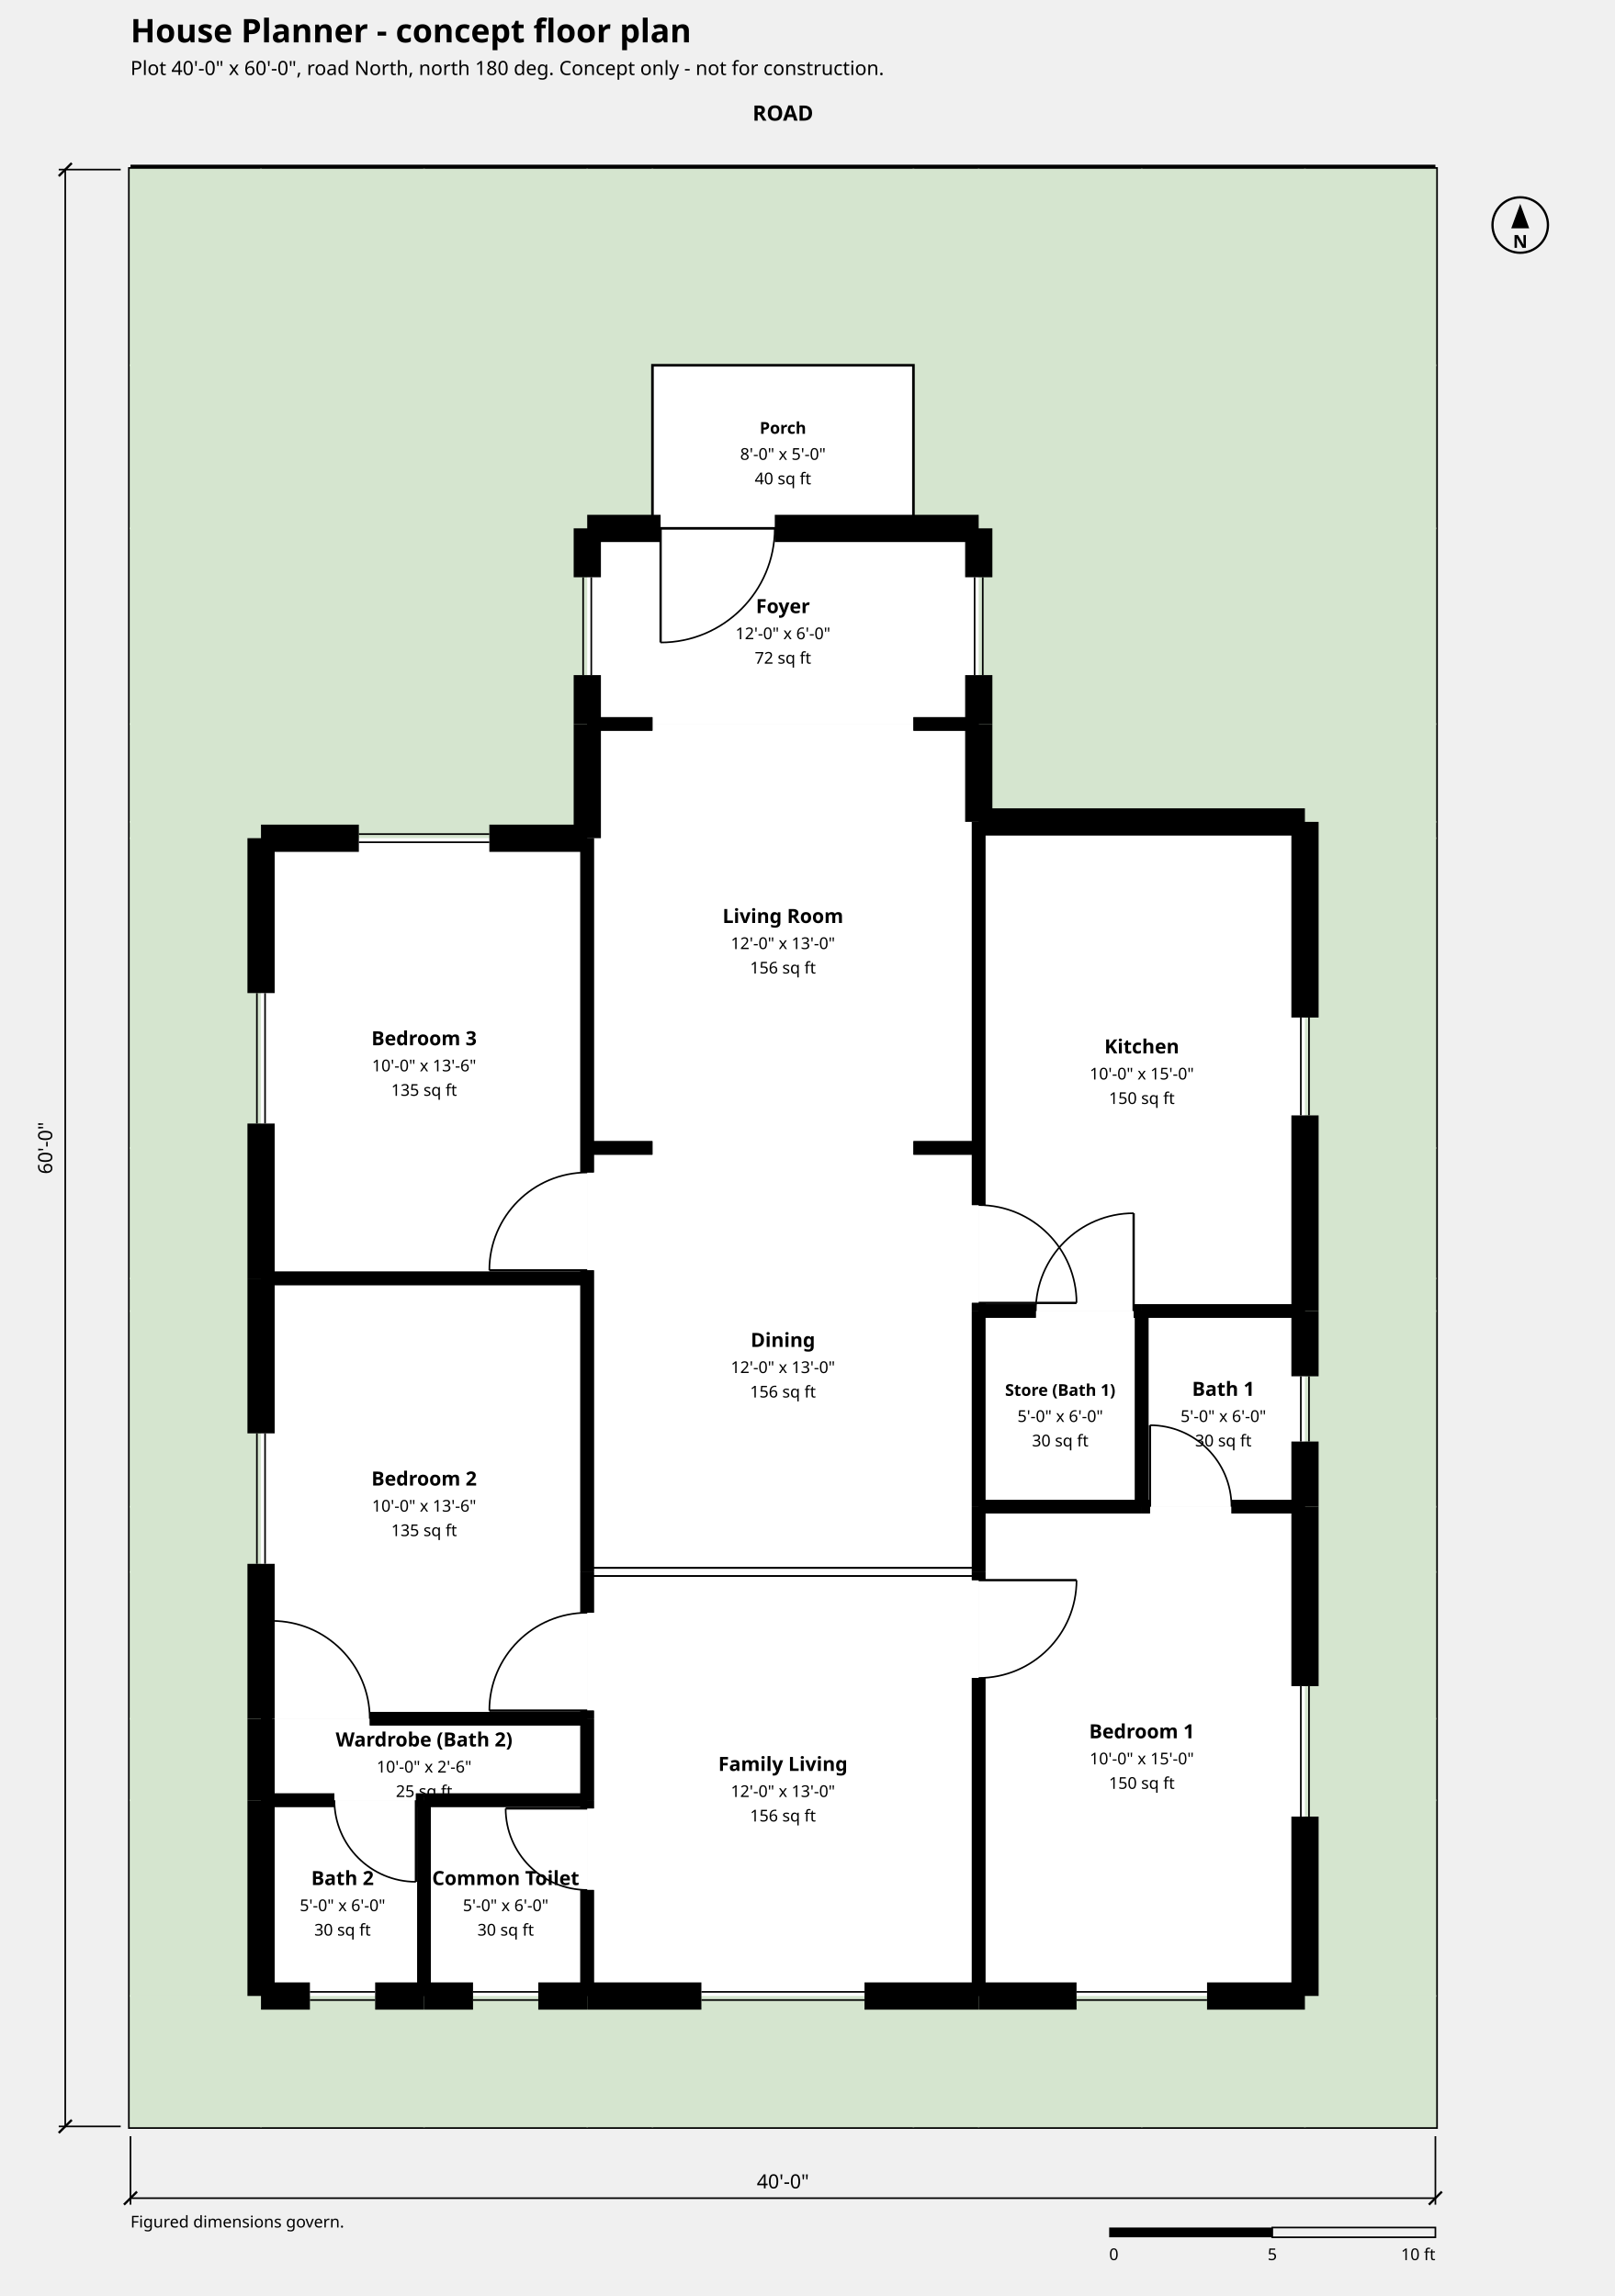
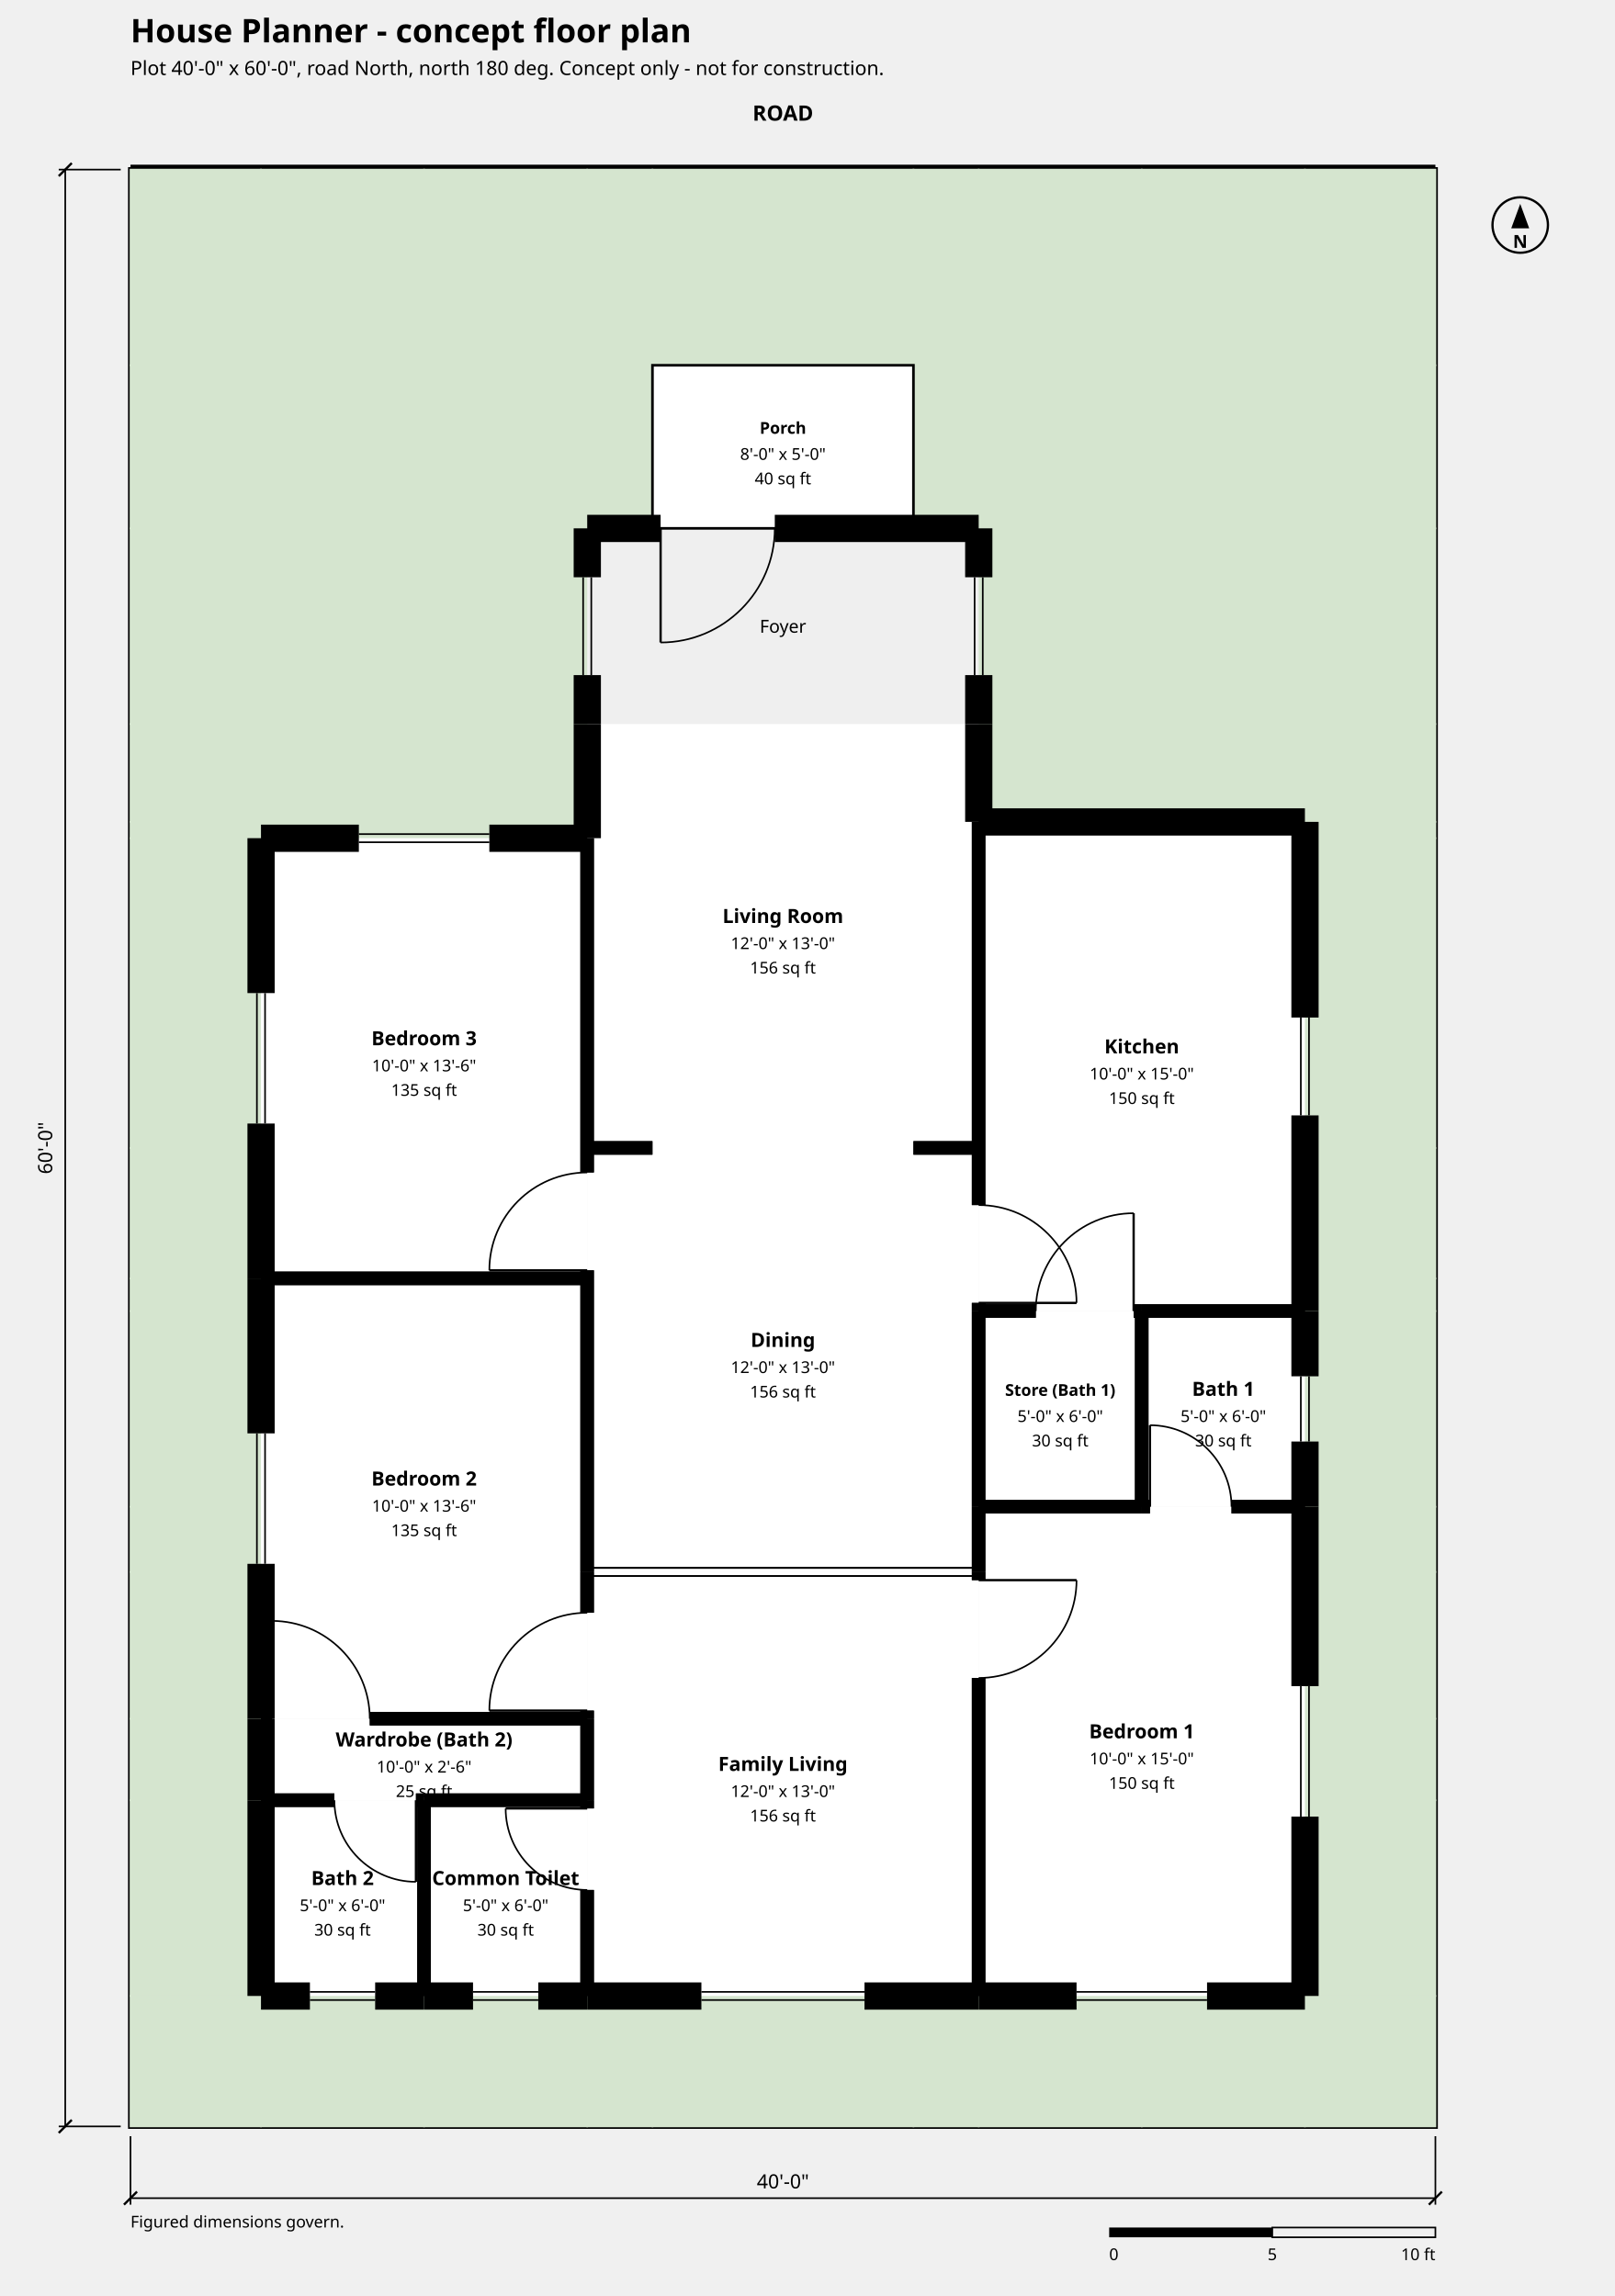
<svg xmlns="http://www.w3.org/2000/svg" viewBox="0 0 990 1408" style="width:100%;height:auto;max-width:960px;background:#fff" font-family="sans-serif">
  <text x="80" y="26" font-size="20" font-weight="bold">House Planner - concept floor plan</text>
  <text x="80" y="46" font-size="12">Plot 40'-0" x 60'-0", road North, north 180 deg. Concept only - not for construction.</text>
  <rect x="80.0" y="104.0" width="800.0" height="1200.0" fill="none" stroke="#000" stroke-width="3" />
  <rect x="110.0" y="224.0" width="740.0" height="1000.0" fill="none" stroke="#000" stroke-width="1.2" stroke-dasharray="7 4" />
  <text x="114.0" y="238.0" font-size="10">setback line</text>
  <line x1="80.0" y1="104.0" x2="880.0" y2="104.0" stroke="#000" stroke-width="6" />
  <text x="480.0" y="74.0" font-size="13" font-weight="bold" text-anchor="middle">ROAD</text>
  <rect x="79.5" y="103.5" width="81.0" height="121.0" fill="#d5e5cf" stroke="none" />
  <rect x="79.5" y="223.5" width="81.0" height="101.0" fill="#d5e5cf" stroke="none" />
  <rect x="79.5" y="323.5" width="81.0" height="121.0" fill="#d5e5cf" stroke="none" />
  <rect x="79.5" y="443.5" width="81.0" height="61.0" fill="#d5e5cf" stroke="none" />
  <rect x="79.5" y="503.5" width="81.0" height="11.0" fill="#d5e5cf" stroke="none" />
  <rect x="79.5" y="513.5" width="81.0" height="191.0" fill="#d5e5cf" stroke="none" />
  <rect x="79.5" y="703.5" width="81.0" height="81.0" fill="#d5e5cf" stroke="none" />
  <rect x="79.5" y="783.5" width="81.0" height="21.0" fill="#d5e5cf" stroke="none" />
  <rect x="79.5" y="803.5" width="81.0" height="121.0" fill="#d5e5cf" stroke="none" />
  <rect x="79.5" y="923.5" width="81.0" height="41.0" fill="#d5e5cf" stroke="none" />
  <rect x="79.5" y="963.5" width="81.0" height="91.0" fill="#d5e5cf" stroke="none" />
  <rect x="79.5" y="1053.5" width="81.0" height="51.0" fill="#d5e5cf" stroke="none" />
  <rect x="79.5" y="1103.5" width="81.0" height="121.0" fill="#d5e5cf" stroke="none" />
  <rect x="79.5" y="1223.5" width="81.0" height="81.0" fill="#d5e5cf" stroke="none" />
  <rect x="159.5" y="103.5" width="101.0" height="121.0" fill="#d5e5cf" stroke="none" />
  <rect x="159.5" y="223.5" width="101.0" height="101.0" fill="#d5e5cf" stroke="none" />
  <rect x="159.5" y="323.5" width="101.0" height="121.0" fill="#d5e5cf" stroke="none" />
  <rect x="159.5" y="443.5" width="101.0" height="61.0" fill="#d5e5cf" stroke="none" />
  <rect x="159.5" y="503.5" width="101.0" height="11.0" fill="#d5e5cf" stroke="none" />
  <rect x="159.5" y="1223.5" width="101.0" height="81.0" fill="#d5e5cf" stroke="none" />
  <rect x="259.5" y="103.5" width="101.0" height="121.0" fill="#d5e5cf" stroke="none" />
  <rect x="259.5" y="223.5" width="101.0" height="101.0" fill="#d5e5cf" stroke="none" />
  <rect x="259.5" y="323.5" width="101.0" height="121.0" fill="#d5e5cf" stroke="none" />
  <rect x="259.5" y="443.5" width="101.0" height="61.0" fill="#d5e5cf" stroke="none" />
  <rect x="259.5" y="503.5" width="101.0" height="11.0" fill="#d5e5cf" stroke="none" />
  <rect x="259.5" y="1223.5" width="101.0" height="81.0" fill="#d5e5cf" stroke="none" />
  <rect x="359.5" y="103.5" width="41.0" height="121.0" fill="#d5e5cf" stroke="none" />
  <rect x="359.5" y="223.5" width="41.0" height="101.0" fill="#d5e5cf" stroke="none" />
  <rect x="359.5" y="1223.5" width="41.0" height="81.0" fill="#d5e5cf" stroke="none" />
  <rect x="399.5" y="103.5" width="161.0" height="121.0" fill="#d5e5cf" stroke="none" />
  <rect x="399.5" y="1223.5" width="161.0" height="81.0" fill="#d5e5cf" stroke="none" />
  <rect x="559.5" y="103.5" width="41.0" height="121.0" fill="#d5e5cf" stroke="none" />
  <rect x="559.5" y="223.5" width="41.0" height="101.0" fill="#d5e5cf" stroke="none" />
  <rect x="559.5" y="1223.5" width="41.0" height="81.0" fill="#d5e5cf" stroke="none" />
  <rect x="599.5" y="103.5" width="101.0" height="121.0" fill="#d5e5cf" stroke="none" />
  <rect x="599.5" y="223.5" width="101.0" height="101.0" fill="#d5e5cf" stroke="none" />
  <rect x="599.5" y="323.5" width="101.0" height="121.0" fill="#d5e5cf" stroke="none" />
  <rect x="599.5" y="443.5" width="101.0" height="61.0" fill="#d5e5cf" stroke="none" />
  <rect x="599.5" y="1223.5" width="101.0" height="81.0" fill="#d5e5cf" stroke="none" />
  <rect x="699.5" y="103.5" width="101.0" height="121.0" fill="#d5e5cf" stroke="none" />
  <rect x="699.5" y="223.5" width="101.0" height="101.0" fill="#d5e5cf" stroke="none" />
  <rect x="699.5" y="323.5" width="101.0" height="121.0" fill="#d5e5cf" stroke="none" />
  <rect x="699.5" y="443.5" width="101.0" height="61.0" fill="#d5e5cf" stroke="none" />
  <rect x="699.5" y="1223.5" width="101.0" height="81.0" fill="#d5e5cf" stroke="none" />
  <rect x="799.5" y="103.5" width="81.0" height="121.0" fill="#d5e5cf" stroke="none" />
  <rect x="799.5" y="223.5" width="81.0" height="101.0" fill="#d5e5cf" stroke="none" />
  <rect x="799.5" y="323.5" width="81.0" height="121.0" fill="#d5e5cf" stroke="none" />
  <rect x="799.5" y="443.5" width="81.0" height="61.0" fill="#d5e5cf" stroke="none" />
  <rect x="799.5" y="503.5" width="81.0" height="11.0" fill="#d5e5cf" stroke="none" />
  <rect x="799.5" y="513.5" width="81.0" height="191.0" fill="#d5e5cf" stroke="none" />
  <rect x="799.5" y="703.5" width="81.0" height="81.0" fill="#d5e5cf" stroke="none" />
  <rect x="799.5" y="783.5" width="81.0" height="21.0" fill="#d5e5cf" stroke="none" />
  <rect x="799.5" y="803.5" width="81.0" height="121.0" fill="#d5e5cf" stroke="none" />
  <rect x="799.5" y="923.5" width="81.0" height="41.0" fill="#d5e5cf" stroke="none" />
  <rect x="799.5" y="963.5" width="81.0" height="91.0" fill="#d5e5cf" stroke="none" />
  <rect x="799.5" y="1053.5" width="81.0" height="51.0" fill="#d5e5cf" stroke="none" />
  <rect x="799.5" y="1103.5" width="81.0" height="121.0" fill="#d5e5cf" stroke="none" />
  <rect x="799.5" y="1223.5" width="81.0" height="81.0" fill="#d5e5cf" stroke="none" />
  <g>
-     <rect x="360.0" y="324.0" width="240.0" height="120.0" fill="#fff" stroke="none" />
-     <text x="480.0" y="376.0" font-size="12" font-weight="bold" text-anchor="middle">Foyer</text>
-     <text x="480.0" y="392.0" font-size="10" text-anchor="middle">12'-0" x 6'-0"</text>
-     <text x="480.0" y="407.0" font-size="10" text-anchor="middle">72 sq ft</text>
+     <rect x="360.0" y="324.0" width="240.0" height="120.0" fill="#efefef" stroke="none" />
+     <text x="480.0" y="388.0" font-size="11" text-anchor="middle">Foyer</text>
  </g>
  <g>
    <rect x="360.0" y="444.0" width="240.0" height="260.0" fill="#fff" stroke="none" />
    <text x="480.0" y="566.0" font-size="12" font-weight="bold" text-anchor="middle">Living Room</text>
    <text x="480.0" y="582.0" font-size="10" text-anchor="middle">12'-0" x 13'-0"</text>
    <text x="480.0" y="597.0" font-size="10" text-anchor="middle">156 sq ft</text>
  </g>
  <g>
    <rect x="360.0" y="704.0" width="240.0" height="260.0" fill="#fff" stroke="none" />
    <text x="480.0" y="826.0" font-size="12" font-weight="bold" text-anchor="middle">Dining</text>
    <text x="480.0" y="842.0" font-size="10" text-anchor="middle">12'-0" x 13'-0"</text>
    <text x="480.0" y="857.0" font-size="10" text-anchor="middle">156 sq ft</text>
  </g>
  <g>
    <rect x="360.0" y="964.0" width="240.0" height="260.0" fill="#fff" stroke="none" />
    <text x="480.0" y="1086.0" font-size="12" font-weight="bold" text-anchor="middle">Family Living</text>
    <text x="480.0" y="1102.0" font-size="10" text-anchor="middle">12'-0" x 13'-0"</text>
    <text x="480.0" y="1117.0" font-size="10" text-anchor="middle">156 sq ft</text>
  </g>
  <g>
    <rect x="160.0" y="1104.0" width="100.0" height="120.0" fill="#fff" stroke="none" />
    <text x="210.0" y="1156.0" font-size="12" font-weight="bold" text-anchor="middle">Bath 2</text>
    <text x="210.0" y="1172.0" font-size="10" text-anchor="middle">5'-0" x 6'-0"</text>
    <text x="210.0" y="1187.0" font-size="10" text-anchor="middle">30 sq ft</text>
  </g>
  <g>
    <rect x="260.0" y="1104.0" width="100.0" height="120.0" fill="#fff" stroke="none" />
    <text x="310.0" y="1156.0" font-size="12" font-weight="bold" text-anchor="middle">Common Toilet</text>
    <text x="310.0" y="1172.0" font-size="10" text-anchor="middle">5'-0" x 6'-0"</text>
    <text x="310.0" y="1187.0" font-size="10" text-anchor="middle">30 sq ft</text>
  </g>
  <g>
    <rect x="160.0" y="1054.0" width="200.0" height="50.0" fill="#fff" stroke="none" />
    <text x="260.0" y="1071.0" font-size="12" font-weight="bold" text-anchor="middle">Wardrobe (Bath 2)</text>
    <text x="260.0" y="1087.0" font-size="10" text-anchor="middle">10'-0" x 2'-6"</text>
    <text x="260.0" y="1102.0" font-size="10" text-anchor="middle">25 sq ft</text>
  </g>
  <g>
    <rect x="160.0" y="784.0" width="200.0" height="270.0" fill="#fff" stroke="none" />
    <text x="260.0" y="911.0" font-size="12" font-weight="bold" text-anchor="middle">Bedroom 2</text>
    <text x="260.0" y="927.0" font-size="10" text-anchor="middle">10'-0" x 13'-6"</text>
    <text x="260.0" y="942.0" font-size="10" text-anchor="middle">135 sq ft</text>
  </g>
  <g>
    <rect x="160.0" y="514.0" width="200.0" height="270.0" fill="#fff" stroke="none" />
    <text x="260.0" y="641.0" font-size="12" font-weight="bold" text-anchor="middle">Bedroom 3</text>
    <text x="260.0" y="657.0" font-size="10" text-anchor="middle">10'-0" x 13'-6"</text>
    <text x="260.0" y="672.0" font-size="10" text-anchor="middle">135 sq ft</text>
  </g>
  <g>
    <rect x="600.0" y="924.0" width="200.0" height="300.0" fill="#fff" stroke="none" />
    <text x="700.0" y="1066.0" font-size="12" font-weight="bold" text-anchor="middle">Bedroom 1</text>
    <text x="700.0" y="1082.0" font-size="10" text-anchor="middle">10'-0" x 15'-0"</text>
    <text x="700.0" y="1097.0" font-size="10" text-anchor="middle">150 sq ft</text>
  </g>
  <g>
    <rect x="700.0" y="804.0" width="100.0" height="120.0" fill="#fff" stroke="none" />
    <text x="750.0" y="856.0" font-size="12" font-weight="bold" text-anchor="middle">Bath 1</text>
    <text x="750.0" y="872.0" font-size="10" text-anchor="middle">5'-0" x 6'-0"</text>
    <text x="750.0" y="887.0" font-size="10" text-anchor="middle">30 sq ft</text>
  </g>
  <g>
    <rect x="600.0" y="804.0" width="100.0" height="120.0" fill="#fff" stroke="none" />
    <text x="650.0" y="856.0" font-size="10" font-weight="bold" text-anchor="middle">Store (Bath 1)</text>
    <text x="650.0" y="872.0" font-size="10" text-anchor="middle">5'-0" x 6'-0"</text>
    <text x="650.0" y="887.0" font-size="10" text-anchor="middle">30 sq ft</text>
  </g>
  <g>
    <rect x="600.0" y="504.0" width="200.0" height="300.0" fill="#fff" stroke="none" />
    <text x="700.0" y="646.0" font-size="12" font-weight="bold" text-anchor="middle">Kitchen</text>
    <text x="700.0" y="662.0" font-size="10" text-anchor="middle">10'-0" x 15'-0"</text>
    <text x="700.0" y="677.0" font-size="10" text-anchor="middle">150 sq ft</text>
  </g>
  <g>
    <rect x="400.0" y="224.0" width="160.0" height="100.0" fill="#fff" stroke="#000" stroke-width="1.6" />
    <text x="480.0" y="266.0" font-size="10" font-weight="bold" text-anchor="middle">Porch</text>
    <text x="480.0" y="282.0" font-size="10" text-anchor="middle">8'-0" x 5'-0"</text>
    <text x="480.0" y="297.0" font-size="10" text-anchor="middle">40 sq ft</text>
  </g>
-   <rect x="360.0" y="439.8" width="40.0" height="8.3" fill="#000" stroke="none" />
-   <rect x="560.0" y="439.8" width="40.0" height="8.3" fill="#000" stroke="none" />
  <rect x="360.0" y="315.7" width="45.0" height="16.7" fill="#000" stroke="none" />
  <rect x="475.0" y="315.7" width="125.0" height="16.7" fill="#000" stroke="none" />
  <rect x="591.7" y="324.0" width="16.7" height="30.0" fill="#000" stroke="none" />
  <rect x="591.7" y="414.0" width="16.7" height="30.0" fill="#000" stroke="none" />
  <rect x="351.7" y="324.0" width="16.7" height="30.0" fill="#000" stroke="none" />
  <rect x="351.7" y="414.0" width="16.7" height="30.0" fill="#000" stroke="none" />
  <rect x="360.0" y="699.8" width="40.0" height="8.3" fill="#000" stroke="none" />
  <rect x="560.0" y="699.8" width="40.0" height="8.3" fill="#000" stroke="none" />
-   <rect x="360.0" y="439.8" width="40.0" height="8.3" fill="#000" stroke="none" />
-   <rect x="560.0" y="439.8" width="40.0" height="8.3" fill="#000" stroke="none" />
  <rect x="591.7" y="444.0" width="16.7" height="60.0" fill="#000" stroke="none" />
  <rect x="595.8" y="504.0" width="8.3" height="200.0" fill="#000" stroke="none" />
  <rect x="351.7" y="444.0" width="16.7" height="70.0" fill="#000" stroke="none" />
  <rect x="355.8" y="514.0" width="8.3" height="190.0" fill="#000" stroke="none" />
  <line x1="360.0" y1="966.5" x2="600.0" y2="966.5" stroke="#000" stroke-width="1" />
  <line x1="360.0" y1="961.5" x2="600.0" y2="961.5" stroke="#000" stroke-width="1" />
  <rect x="360.0" y="699.8" width="40.0" height="8.3" fill="#000" stroke="none" />
  <rect x="560.0" y="699.8" width="40.0" height="8.3" fill="#000" stroke="none" />
  <rect x="595.8" y="924.0" width="8.3" height="40.0" fill="#000" stroke="none" />
  <rect x="595.8" y="804.0" width="8.3" height="120.0" fill="#000" stroke="none" />
  <rect x="595.8" y="704.0" width="8.3" height="35.0" fill="#000" stroke="none" />
  <rect x="595.8" y="799.0" width="8.3" height="5.0" fill="#000" stroke="none" />
  <rect x="355.8" y="784.0" width="8.3" height="180.0" fill="#000" stroke="none" />
  <rect x="355.8" y="704.0" width="8.3" height="15.0" fill="#000" stroke="none" />
  <rect x="355.8" y="779.0" width="8.3" height="5.0" fill="#000" stroke="none" />
  <rect x="360.0" y="1215.7" width="70.0" height="16.7" fill="#000" stroke="none" />
  <rect x="530.0" y="1215.7" width="70.0" height="16.7" fill="#000" stroke="none" />
  <line x1="360.0" y1="966.5" x2="600.0" y2="966.5" stroke="#000" stroke-width="1" />
  <line x1="360.0" y1="961.5" x2="600.0" y2="961.5" stroke="#000" stroke-width="1" />
  <rect x="595.8" y="964.0" width="8.3" height="5.0" fill="#000" stroke="none" />
  <rect x="595.8" y="1029.0" width="8.3" height="195.0" fill="#000" stroke="none" />
  <rect x="355.8" y="1104.0" width="8.3" height="5.0" fill="#000" stroke="none" />
  <rect x="355.8" y="1159.0" width="8.3" height="65.0" fill="#000" stroke="none" />
  <rect x="355.8" y="1054.0" width="8.3" height="50.0" fill="#000" stroke="none" />
  <rect x="355.8" y="964.0" width="8.3" height="25.0" fill="#000" stroke="none" />
  <rect x="355.8" y="1049.0" width="8.3" height="5.0" fill="#000" stroke="none" />
  <rect x="160.0" y="1215.7" width="30.0" height="16.7" fill="#000" stroke="none" />
  <rect x="230.0" y="1215.7" width="30.0" height="16.7" fill="#000" stroke="none" />
  <rect x="160.0" y="1099.8" width="45.0" height="8.3" fill="#000" stroke="none" />
  <rect x="255.0" y="1099.8" width="5.0" height="8.3" fill="#000" stroke="none" />
  <rect x="255.8" y="1104.0" width="8.3" height="120.0" fill="#000" stroke="none" />
  <rect x="151.7" y="1104.0" width="16.7" height="120.0" fill="#000" stroke="none" />
  <rect x="260.0" y="1215.7" width="30.0" height="16.7" fill="#000" stroke="none" />
  <rect x="330.0" y="1215.7" width="30.0" height="16.7" fill="#000" stroke="none" />
  <rect x="260.0" y="1099.8" width="100.0" height="8.3" fill="#000" stroke="none" />
  <rect x="355.8" y="1104.0" width="8.3" height="5.0" fill="#000" stroke="none" />
  <rect x="355.8" y="1159.0" width="8.3" height="65.0" fill="#000" stroke="none" />
  <rect x="255.8" y="1104.0" width="8.3" height="120.0" fill="#000" stroke="none" />
  <rect x="160.0" y="1099.8" width="45.0" height="8.3" fill="#000" stroke="none" />
  <rect x="255.0" y="1099.8" width="5.0" height="8.3" fill="#000" stroke="none" />
  <rect x="260.0" y="1099.8" width="100.0" height="8.3" fill="#000" stroke="none" />
  <rect x="160.0" y="1049.8" width="6.7" height="8.3" fill="#000" stroke="none" />
  <rect x="226.7" y="1049.8" width="133.3" height="8.3" fill="#000" stroke="none" />
  <rect x="355.8" y="1054.0" width="8.3" height="50.0" fill="#000" stroke="none" />
  <rect x="151.7" y="1054.0" width="16.7" height="50.0" fill="#000" stroke="none" />
  <rect x="160.0" y="1049.8" width="6.7" height="8.3" fill="#000" stroke="none" />
  <rect x="226.7" y="1049.8" width="133.3" height="8.3" fill="#000" stroke="none" />
  <rect x="160.0" y="779.8" width="200.0" height="8.3" fill="#000" stroke="none" />
  <rect x="355.8" y="784.0" width="8.3" height="180.0" fill="#000" stroke="none" />
  <rect x="355.8" y="964.0" width="8.3" height="25.0" fill="#000" stroke="none" />
  <rect x="355.8" y="1049.0" width="8.3" height="5.0" fill="#000" stroke="none" />
  <rect x="151.7" y="784.0" width="16.7" height="95.0" fill="#000" stroke="none" />
  <rect x="151.7" y="959.0" width="16.7" height="95.0" fill="#000" stroke="none" />
  <rect x="160.0" y="779.8" width="200.0" height="8.3" fill="#000" stroke="none" />
  <rect x="160.0" y="505.7" width="60.0" height="16.7" fill="#000" stroke="none" />
  <rect x="300.0" y="505.7" width="60.0" height="16.7" fill="#000" stroke="none" />
  <rect x="355.8" y="514.0" width="8.3" height="190.0" fill="#000" stroke="none" />
  <rect x="355.8" y="704.0" width="8.3" height="15.0" fill="#000" stroke="none" />
  <rect x="355.8" y="779.0" width="8.3" height="5.0" fill="#000" stroke="none" />
  <rect x="151.7" y="514.0" width="16.7" height="95.0" fill="#000" stroke="none" />
  <rect x="151.7" y="689.0" width="16.7" height="95.0" fill="#000" stroke="none" />
  <rect x="600.0" y="1215.7" width="60.0" height="16.7" fill="#000" stroke="none" />
  <rect x="740.0" y="1215.7" width="60.0" height="16.7" fill="#000" stroke="none" />
  <rect x="700.0" y="919.8" width="5.0" height="8.3" fill="#000" stroke="none" />
  <rect x="755.0" y="919.8" width="45.0" height="8.3" fill="#000" stroke="none" />
  <rect x="600.0" y="919.8" width="100.0" height="8.3" fill="#000" stroke="none" />
  <rect x="791.7" y="924.0" width="16.7" height="110.0" fill="#000" stroke="none" />
  <rect x="791.7" y="1114.0" width="16.7" height="110.0" fill="#000" stroke="none" />
  <rect x="595.8" y="924.0" width="8.3" height="40.0" fill="#000" stroke="none" />
  <rect x="595.8" y="964.0" width="8.3" height="5.0" fill="#000" stroke="none" />
  <rect x="595.8" y="1029.0" width="8.3" height="195.0" fill="#000" stroke="none" />
  <rect x="700.0" y="919.8" width="5.0" height="8.3" fill="#000" stroke="none" />
  <rect x="755.0" y="919.8" width="45.0" height="8.3" fill="#000" stroke="none" />
  <rect x="700.0" y="799.8" width="100.0" height="8.3" fill="#000" stroke="none" />
  <rect x="791.7" y="804.0" width="16.7" height="40.0" fill="#000" stroke="none" />
  <rect x="791.7" y="884.0" width="16.7" height="40.0" fill="#000" stroke="none" />
  <rect x="695.8" y="804.0" width="8.3" height="120.0" fill="#000" stroke="none" />
  <rect x="600.0" y="919.8" width="100.0" height="8.3" fill="#000" stroke="none" />
  <rect x="600.0" y="799.8" width="35.0" height="8.3" fill="#000" stroke="none" />
  <rect x="695.0" y="799.8" width="5.0" height="8.3" fill="#000" stroke="none" />
  <rect x="695.8" y="804.0" width="8.3" height="120.0" fill="#000" stroke="none" />
  <rect x="595.8" y="804.0" width="8.3" height="120.0" fill="#000" stroke="none" />
  <rect x="700.0" y="799.8" width="100.0" height="8.3" fill="#000" stroke="none" />
  <rect x="600.0" y="799.8" width="35.0" height="8.3" fill="#000" stroke="none" />
  <rect x="695.0" y="799.8" width="5.0" height="8.3" fill="#000" stroke="none" />
  <rect x="600.0" y="495.7" width="200.0" height="16.7" fill="#000" stroke="none" />
  <rect x="791.7" y="504.0" width="16.7" height="120.0" fill="#000" stroke="none" />
  <rect x="791.7" y="684.0" width="16.7" height="120.0" fill="#000" stroke="none" />
  <rect x="595.8" y="504.0" width="8.3" height="200.0" fill="#000" stroke="none" />
  <rect x="595.8" y="704.0" width="8.3" height="35.0" fill="#000" stroke="none" />
  <rect x="595.8" y="799.0" width="8.3" height="5.0" fill="#000" stroke="none" />
  <line x1="405.0" y1="324.0" x2="405.0" y2="394.0" stroke="#000" stroke-width="1.4" />
  <path d="M 405.0 394.0 A 70.0 70.0 0 0 0 475.0 324.0" fill="none" stroke="#000" stroke-width="1" />
  <line x1="360.0" y1="1049.0" x2="300.0" y2="1049.0" stroke="#000" stroke-width="1.4" />
  <path d="M 300.0 1049.0 A 60.0 60.0 0 0 1 360.0 989.0" fill="none" stroke="#000" stroke-width="1" />
  <line x1="360.0" y1="779.0" x2="300.0" y2="779.0" stroke="#000" stroke-width="1.4" />
  <path d="M 300.0 779.0 A 60.0 60.0 0 0 1 360.0 719.0" fill="none" stroke="#000" stroke-width="1" />
  <line x1="600.0" y1="969.0" x2="660.0" y2="969.0" stroke="#000" stroke-width="1.4" />
  <path d="M 660.0 969.0 A 60.0 60.0 0 0 1 600.0 1029.0" fill="none" stroke="#000" stroke-width="1" />
  <line x1="600.0" y1="799.0" x2="660.0" y2="799.0" stroke="#000" stroke-width="1.4" />
  <path d="M 660.0 799.0 A 60.0 60.0 0 0 0 600.0 739.0" fill="none" stroke="#000" stroke-width="1" />
  <line x1="166.7" y1="1054.0" x2="166.7" y2="994.0" stroke="#000" stroke-width="1.4" />
  <path d="M 166.7 994.0 A 60.0 60.0 0 0 1 226.7 1054.0" fill="none" stroke="#000" stroke-width="1" />
  <line x1="695.0" y1="804.0" x2="695.0" y2="744.0" stroke="#000" stroke-width="1.4" />
  <path d="M 695.0 744.0 A 60.0 60.0 0 0 0 635.0 804.0" fill="none" stroke="#000" stroke-width="1" />
  <line x1="255.0" y1="1104.0" x2="255.0" y2="1154.0" stroke="#000" stroke-width="1.4" />
  <path d="M 255.0 1154.0 A 50.0 50.0 0 0 1 205.0 1104.0" fill="none" stroke="#000" stroke-width="1" />
  <line x1="360.0" y1="1109.0" x2="310.0" y2="1109.0" stroke="#000" stroke-width="1.4" />
  <path d="M 310.0 1109.0 A 50.0 50.0 0 0 0 360.0 1159.0" fill="none" stroke="#000" stroke-width="1" />
  <line x1="705.0" y1="924.0" x2="705.0" y2="874.0" stroke="#000" stroke-width="1.4" />
  <path d="M 705.0 874.0 A 50.0 50.0 0 0 1 755.0 924.0" fill="none" stroke="#000" stroke-width="1" />
  <line x1="157.5" y1="879.0" x2="157.5" y2="959.0" stroke="#000" stroke-width="1" />
  <line x1="162.5" y1="879.0" x2="162.5" y2="959.0" stroke="#000" stroke-width="1" />
  <line x1="220.0" y1="516.5" x2="300.0" y2="516.5" stroke="#000" stroke-width="1" />
  <line x1="220.0" y1="511.5" x2="300.0" y2="511.5" stroke="#000" stroke-width="1" />
  <line x1="157.5" y1="609.0" x2="157.5" y2="689.0" stroke="#000" stroke-width="1" />
  <line x1="162.5" y1="609.0" x2="162.5" y2="689.0" stroke="#000" stroke-width="1" />
  <line x1="660.0" y1="1226.5" x2="740.0" y2="1226.5" stroke="#000" stroke-width="1" />
  <line x1="660.0" y1="1221.5" x2="740.0" y2="1221.5" stroke="#000" stroke-width="1" />
  <line x1="797.5" y1="1034.0" x2="797.5" y2="1114.0" stroke="#000" stroke-width="1" />
  <line x1="802.5" y1="1034.0" x2="802.5" y2="1114.0" stroke="#000" stroke-width="1" />
  <line x1="430.0" y1="1226.5" x2="530.0" y2="1226.5" stroke="#000" stroke-width="1" />
  <line x1="430.0" y1="1221.5" x2="530.0" y2="1221.5" stroke="#000" stroke-width="1" />
  <line x1="357.5" y1="354.0" x2="357.5" y2="414.0" stroke="#000" stroke-width="1" />
  <line x1="362.5" y1="354.0" x2="362.5" y2="414.0" stroke="#000" stroke-width="1" />
  <line x1="597.5" y1="354.0" x2="597.5" y2="414.0" stroke="#000" stroke-width="1" />
  <line x1="602.5" y1="354.0" x2="602.5" y2="414.0" stroke="#000" stroke-width="1" />
  <line x1="797.5" y1="624.0" x2="797.5" y2="684.0" stroke="#000" stroke-width="1" />
  <line x1="802.5" y1="624.0" x2="802.5" y2="684.0" stroke="#000" stroke-width="1" />
  <line x1="190.0" y1="1226.5" x2="230.0" y2="1226.5" stroke="#000" stroke-width="1" />
  <line x1="190.0" y1="1221.5" x2="230.0" y2="1221.5" stroke="#000" stroke-width="1" />
  <line x1="290.0" y1="1226.5" x2="330.0" y2="1226.5" stroke="#000" stroke-width="1" />
  <line x1="290.0" y1="1221.5" x2="330.0" y2="1221.5" stroke="#000" stroke-width="1" />
  <line x1="797.5" y1="844.0" x2="797.5" y2="884.0" stroke="#000" stroke-width="1" />
  <line x1="802.5" y1="844.0" x2="802.5" y2="884.0" stroke="#000" stroke-width="1" />
  <line x1="80.0" y1="1310.0" x2="80.0" y2="1352.0" stroke="#000" stroke-width="1" />
  <line x1="880.0" y1="1310.0" x2="880.0" y2="1352.0" stroke="#000" stroke-width="1" />
  <line x1="80.0" y1="1348.0" x2="880.0" y2="1348.0" stroke="#000" stroke-width="1" />
  <line x1="76.0" y1="1352.0" x2="84.0" y2="1344.0" stroke="#000" stroke-width="1.4" />
  <line x1="876.0" y1="1352.0" x2="884.0" y2="1344.0" stroke="#000" stroke-width="1.4" />
  <text x="480.0" y="1342.0" font-size="12" text-anchor="middle">40'-0"</text>
  <line x1="74.0" y1="104.0" x2="36.0" y2="104.0" stroke="#000" stroke-width="1" />
  <line x1="74.0" y1="1304.0" x2="36.0" y2="1304.0" stroke="#000" stroke-width="1" />
  <line x1="40.0" y1="104.0" x2="40.0" y2="1304.0" stroke="#000" stroke-width="1" />
  <line x1="36.0" y1="108.0" x2="44.0" y2="100.0" stroke="#000" stroke-width="1.4" />
  <line x1="36.0" y1="1308.0" x2="44.0" y2="1300.0" stroke="#000" stroke-width="1.4" />
  <text x="32.0" y="704.0" font-size="12" text-anchor="middle" transform="rotate(-90 32.0 704.0)">60'-0"</text>
  <g>
    <circle cx="932.0" cy="138.0" r="17" fill="none" stroke="#000" stroke-width="1.4" />
    <polygon points="932.0,125.0 926.5,140.0 937.5,140.0" fill="#000" />
    <text x="932.0" y="152.0" font-size="11" font-weight="bold" text-anchor="middle">N</text>
  </g>
  <g>
    <rect x="680.0" y="1366.0" width="100.0" height="6" fill="#000" />
    <rect x="780.0" y="1366.0" width="100.0" height="6" fill="none" stroke="#000" stroke-width="1" />
    <text x="680.0" y="1386.0" font-size="10">0</text>
    <text x="780.0" y="1386.0" font-size="10" text-anchor="middle">5</text>
    <text x="880.0" y="1386.0" font-size="10" text-anchor="end">10 ft</text>
  </g>
  <text x="80.0" y="1366.0" font-size="10">Figured dimensions govern.</text>
</svg>
